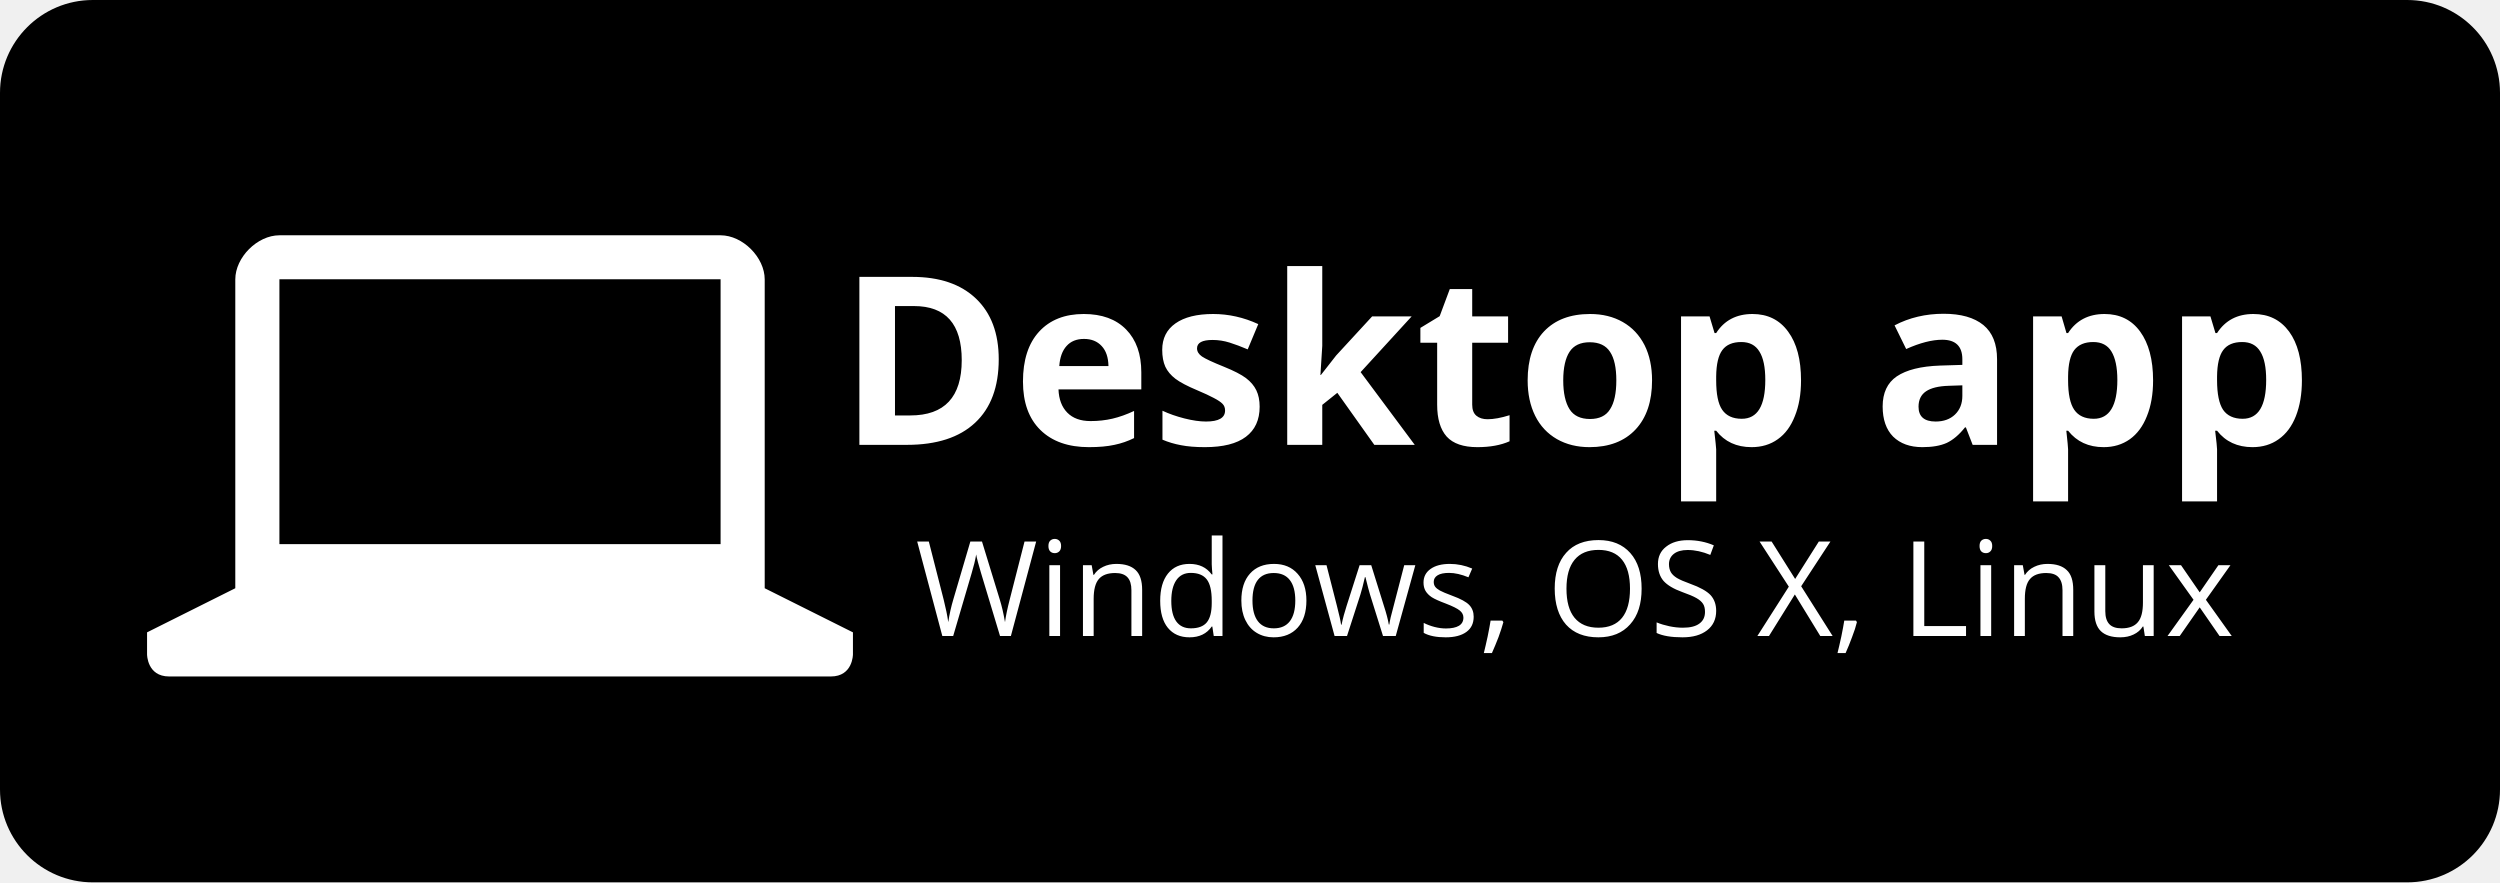
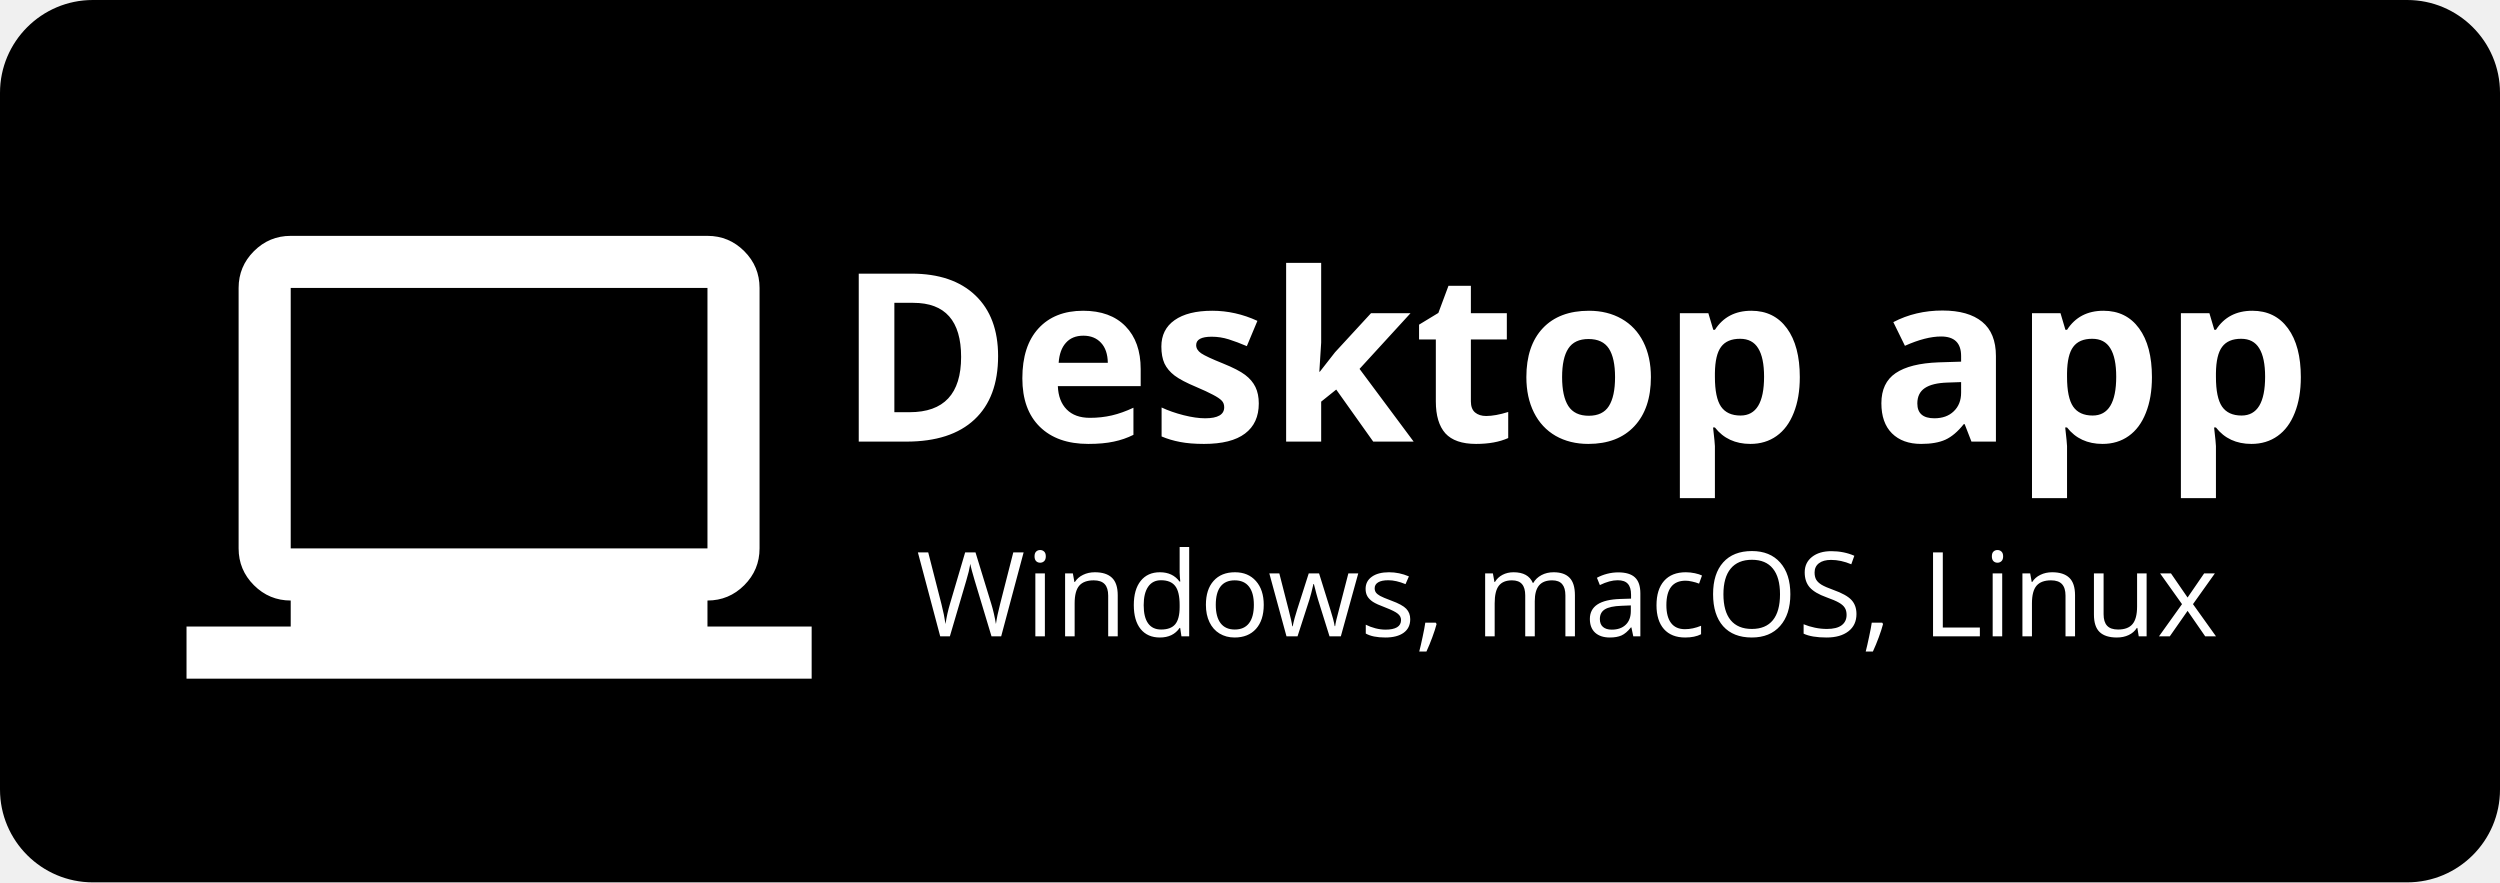
- <svg xmlns="http://www.w3.org/2000/svg" width="170" height="60" enable-background="new 0 0 792 612" version="1.1" viewBox="0 0 1346.4 475.2" xml:space="preserve">
-   <rect x="-2.8405e-15" y="-3.5527e-15" width="1346.4" height="475.2" rx="50" ry="50" />
-   <path transform="scale(7.92)" d="m19 16c-1.5 0-3 1.5-3 3v21l-6 3v1.5s0 1.5 1.5 1.5h45c1.5 0 1.5-1.5 1.5-1.5v-1.5l-6-3v-21c0-1.5-1.5-3-3-3h-30zm68.531 2.094v12.156h2.383v-2.719l1.024-0.82 2.515 3.539h2.75l-3.68-4.945 3.469-3.789h-2.687l-2.446 2.656-1.039 1.328h-0.031l0.125-1.984v-5.422h-2.383zm-29.093 0.734v11.422h3.234c2.021 0 3.565-0.5 4.633-1.5 1.073-1 1.609-2.44 1.609-4.32 0-1.766-0.516-3.141-1.547-4.125-1.031-0.985-2.479-1.477-4.344-1.477h-3.585zm-39.438 0.16h30v18.012h-30v-18.012zm79.586 0.668-0.688 1.844-1.312 0.797v1.008h1.141v4.211c0 0.963 0.216 1.687 0.648 2.172 0.437 0.479 1.133 0.718 2.085 0.718 0.87 0 1.59-0.133 2.19-0.398v-1.774c-0.58 0.183-1.08 0.274-1.5 0.274-0.31 0-0.57-0.081-0.76-0.242-0.19-0.162-0.28-0.412-0.28-0.75v-4.211h2.44v-1.789h-2.44v-1.86h-1.524zm-37.727 1.156h1.289c2.167 0 3.25 1.227 3.25 3.68 0 2.505-1.166 3.758-3.5 3.758h-1.039v-7.438zm71.311 0.524c-1.22 0-2.34 0.263-3.34 0.789l0.79 1.609c0.94-0.422 1.76-0.632 2.46-0.632 0.9 0 1.36 0.442 1.36 1.328v0.382l-1.52 0.047c-1.31 0.047-2.28 0.292-2.94 0.735-0.64 0.437-0.96 1.12-0.96 2.047 0 0.885 0.24 1.567 0.71 2.047 0.49 0.479 1.15 0.718 1.99 0.718 0.68 0 1.23-0.096 1.66-0.289 0.42-0.198 0.84-0.549 1.24-1.055h0.06l0.46 1.188h1.66v-5.82c0-1.042-0.31-1.818-0.93-2.328-0.63-0.511-1.53-0.766-2.7-0.766zm-58.475 0.016c-1.291 0-2.304 0.401-3.039 1.203-0.729 0.797-1.094 1.927-1.094 3.39 0 1.422 0.396 2.521 1.188 3.297s1.891 1.164 3.297 1.164c0.682 0 1.26-0.052 1.734-0.156 0.474-0.099 0.92-0.253 1.336-0.461v-1.844c-0.51 0.24-1 0.414-1.469 0.524-0.468 0.109-0.966 0.164-1.492 0.164-0.677 0-1.203-0.19-1.578-0.571-0.375-0.38-0.575-0.908-0.601-1.585h5.632v-1.157c0-1.239-0.343-2.211-1.031-2.914-0.687-0.703-1.648-1.054-2.883-1.054zm8.797 0c-1.104 0-1.958 0.213-2.562 0.64-0.599 0.422-0.899 1.021-0.899 1.797 0 0.453 0.071 0.836 0.211 1.149 0.146 0.307 0.375 0.58 0.688 0.82 0.317 0.239 0.812 0.5 1.484 0.781 0.469 0.198 0.844 0.372 1.125 0.523 0.281 0.146 0.479 0.279 0.594 0.399 0.114 0.115 0.172 0.266 0.172 0.453 0 0.5-0.433 0.75-1.297 0.75-0.422 0-0.912-0.07-1.469-0.211-0.552-0.141-1.049-0.315-1.492-0.523v1.968c0.391 0.167 0.81 0.292 1.258 0.375 0.448 0.089 0.989 0.133 1.625 0.133 1.239 0 2.169-0.234 2.789-0.703 0.625-0.469 0.937-1.151 0.937-2.047 0-0.432-0.075-0.804-0.226-1.117-0.151-0.312-0.386-0.588-0.703-0.828-0.318-0.24-0.818-0.497-1.5-0.773-0.766-0.308-1.263-0.54-1.493-0.696-0.224-0.156-0.336-0.341-0.336-0.554 0-0.381 0.352-0.571 1.055-0.571 0.396 0 0.784 0.06 1.164 0.18s0.789 0.273 1.227 0.461l0.718-1.719c-0.994-0.458-2.018-0.687-3.07-0.687zm25.638 0c-1.35 0-2.39 0.395-3.14 1.187-0.74 0.792-1.11 1.901-1.11 3.328 0 0.917 0.17 1.719 0.51 2.406 0.34 0.688 0.84 1.217 1.48 1.586 0.64 0.365 1.38 0.547 2.22 0.547 1.33 0 2.38-0.401 3.13-1.203s1.12-1.914 1.12-3.336c0-0.916-0.17-1.716-0.51-2.398-0.35-0.683-0.84-1.206-1.48-1.571-0.64-0.364-1.38-0.546-2.22-0.546zm11.04 0c-1.09 0-1.92 0.432-2.47 1.296h-0.11l-0.34-1.132h-1.94v12.578h2.39v-3.539c0-0.115-0.05-0.537-0.13-1.266h0.13c0.58 0.745 1.38 1.117 2.41 1.117 0.68 0 1.28-0.179 1.78-0.539 0.51-0.359 0.89-0.883 1.16-1.57 0.28-0.688 0.42-1.498 0.42-2.43 0-1.416-0.29-2.523-0.88-3.32-0.58-0.797-1.39-1.195-2.42-1.195zm23.94 0c-1.09 0-1.92 0.432-2.48 1.296h-0.11l-0.33-1.132h-1.94v12.578h2.38v-3.539c0-0.115-0.04-0.537-0.12-1.266h0.12c0.59 0.745 1.39 1.117 2.42 1.117 0.68 0 1.27-0.179 1.78-0.539 0.5-0.359 0.89-0.883 1.16-1.57 0.28-0.688 0.42-1.498 0.42-2.43 0-1.416-0.3-2.523-0.88-3.32s-1.39-1.195-2.42-1.195zm10.12 0c-1.09 0-1.91 0.432-2.47 1.296h-0.11l-0.34-1.132h-1.93v12.578h2.38v-3.539c0-0.115-0.04-0.537-0.13-1.266h0.13c0.58 0.745 1.39 1.117 2.41 1.117 0.68 0 1.28-0.179 1.78-0.539 0.51-0.359 0.9-0.883 1.17-1.57 0.27-0.688 0.41-1.498 0.41-2.43 0-1.416-0.29-2.523-0.87-3.32-0.59-0.797-1.39-1.195-2.43-1.195zm-79.519 1.695c0.505 0 0.906 0.161 1.203 0.484 0.297 0.318 0.451 0.771 0.461 1.36h-3.344c0.042-0.589 0.206-1.042 0.492-1.36 0.287-0.323 0.683-0.484 1.188-0.484zm44.699 0.211c0.56 0 0.97 0.216 1.23 0.648 0.27 0.427 0.4 1.071 0.4 1.93 0 1.76-0.53 2.641-1.6 2.641-0.61 0-1.05-0.204-1.33-0.61s-0.41-1.078-0.41-2.015v-0.258c0.01-0.834 0.15-1.43 0.42-1.789 0.27-0.365 0.7-0.547 1.29-0.547zm23.93 0c0.57 0 0.98 0.216 1.24 0.648 0.26 0.427 0.4 1.071 0.4 1.93 0 1.76-0.54 2.641-1.6 2.641-0.61 0-1.05-0.204-1.33-0.61s-0.42-1.078-0.42-2.015v-0.258c0.01-0.834 0.15-1.43 0.42-1.789 0.28-0.365 0.71-0.547 1.29-0.547zm10.13 0c0.56 0 0.97 0.216 1.23 0.648 0.27 0.427 0.4 1.071 0.4 1.93 0 1.76-0.53 2.641-1.6 2.641-0.6 0-1.05-0.204-1.33-0.61-0.27-0.406-0.41-1.078-0.41-2.015v-0.258c0.01-0.834 0.15-1.43 0.42-1.789 0.27-0.365 0.7-0.547 1.29-0.547zm-44.37 0.015c0.64 0 1.1 0.217 1.38 0.649 0.29 0.432 0.43 1.081 0.43 1.945 0 0.87-0.14 1.526-0.43 1.969-0.27 0.437-0.73 0.656-1.36 0.656-0.64 0-1.11-0.221-1.39-0.664s-0.43-1.096-0.43-1.961c0-0.87 0.15-1.518 0.43-1.945 0.28-0.432 0.74-0.649 1.37-0.649zm25.34 2.93v0.719c0 0.526-0.17 0.948-0.5 1.266-0.33 0.317-0.77 0.476-1.32 0.476-0.77 0-1.16-0.336-1.16-1.008 0-0.468 0.17-0.817 0.51-1.047 0.34-0.229 0.85-0.354 1.55-0.375l0.92-0.031zm-51.042 10.209v1.959l0.018 0.34 0.031 0.346h-0.056c-0.349-0.475-0.851-0.711-1.504-0.711-0.627 0-1.116 0.218-1.467 0.658-0.352 0.439-0.527 1.058-0.527 1.851 0 0.794 0.172 1.406 0.521 1.836 0.352 0.431 0.843 0.647 1.473 0.647 0.671 0 1.175-0.245 1.511-0.734h0.04l0.097 0.646h0.594v-6.838h-0.731zm-10.673 0.233c-0.123 0-0.227 0.04-0.309 0.119-0.082 0.076-0.123 0.198-0.123 0.365 0 0.164 0.041 0.287 0.123 0.369 0.082 0.079 0.186 0.117 0.309 0.117 0.117 0 0.217-0.038 0.302-0.117 0.085-0.082 0.127-0.205 0.127-0.369s-0.042-0.286-0.127-0.365-0.185-0.119-0.302-0.119zm63.315 0c-0.12 0-0.23 0.04-0.31 0.119-0.08 0.076-0.12 0.198-0.12 0.365 0 0.164 0.04 0.287 0.12 0.369 0.08 0.079 0.19 0.117 0.31 0.117s0.22-0.038 0.3-0.117c0.09-0.082 0.13-0.205 0.13-0.369s-0.04-0.286-0.13-0.365c-0.08-0.079-0.18-0.119-0.3-0.119zm-26.34 0.08c-0.95 0-1.69 0.288-2.2 0.865-0.52 0.574-0.78 1.384-0.78 2.43 0 1.054 0.26 1.873 0.77 2.453 0.52 0.577 1.25 0.865 2.2 0.865 0.92 0 1.64-0.294 2.16-0.883 0.53-0.589 0.78-1.397 0.78-2.426 0-1.031-0.25-1.84-0.77-2.425-0.52-0.586-1.24-0.879-2.16-0.879zm6.07 7e-3c-0.61 0-1.1 0.147-1.47 0.44-0.38 0.293-0.56 0.686-0.56 1.182 0 0.471 0.13 0.855 0.38 1.148 0.26 0.293 0.69 0.546 1.28 0.76 0.43 0.152 0.75 0.288 0.96 0.408s0.36 0.253 0.45 0.396c0.09 0.141 0.13 0.323 0.13 0.545 0 0.337-0.12 0.601-0.38 0.791-0.25 0.188-0.62 0.282-1.12 0.282-0.31 0-0.61-0.034-0.92-0.098-0.31-0.065-0.6-0.152-0.87-0.264v0.721c0.41 0.196 1 0.295 1.76 0.295 0.71 0 1.26-0.158 1.67-0.475 0.41-0.316 0.62-0.757 0.62-1.322 0-0.439-0.13-0.797-0.38-1.072-0.26-0.276-0.72-0.533-1.39-0.774-0.4-0.143-0.7-0.275-0.9-0.392-0.19-0.12-0.33-0.25-0.41-0.391-0.08-0.143-0.13-0.326-0.13-0.549 0-0.301 0.12-0.537 0.34-0.707s0.53-0.256 0.93-0.256c0.5 0 1.01 0.112 1.54 0.334l0.24-0.65c-0.54-0.234-1.13-0.352-1.77-0.352zm-52.401 0.092 1.709 6.426h0.738l1.256-4.275c0.141-0.46 0.244-0.885 0.309-1.272 3e-3 0.059 0.043 0.234 0.119 0.524s0.144 0.53 0.205 0.72l1.297 4.303h0.738l1.719-6.426h-0.791l-1.012 3.961c-0.155 0.598-0.26 1.104-0.316 1.52-0.097-0.572-0.215-1.083-0.356-1.537l-1.209-3.944h-0.791l-1.15 3.908c-0.155 0.513-0.272 1.037-0.352 1.573-0.064-0.451-0.168-0.955-0.308-1.512l-1.014-3.969h-0.791zm57.281 0 1.99 3.069-2.14 3.357h0.79l1.76-2.826 1.73 2.826h0.84l-2.14-3.385 1.99-3.041h-0.79l-1.61 2.545-1.6-2.545h-0.82zm10.46 0v6.426h3.58v-0.678h-2.84v-5.748h-0.74zm-21.41 0.569c0.7 0 1.24 0.223 1.6 0.671 0.36 0.446 0.54 1.101 0.54 1.965 0 0.873-0.18 1.533-0.54 1.981s-0.9 0.674-1.61 0.674-1.25-0.226-1.62-0.674c-0.37-0.451-0.55-1.111-0.55-1.981 0-0.858 0.18-1.512 0.55-1.961 0.37-0.451 0.91-0.675 1.63-0.675zm-32.784 0.953c-0.331 0-0.631 0.065-0.9 0.197-0.27 0.129-0.48 0.311-0.629 0.549h-0.035l-0.118-0.658h-0.593v4.816h0.728v-2.527c0-0.627 0.117-1.077 0.352-1.35 0.234-0.272 0.603-0.408 1.107-0.408 0.381 0 0.661 0.097 0.84 0.291 0.179 0.193 0.268 0.486 0.268 0.879v3.115h0.73v-3.143c0-0.615-0.146-1.061-0.439-1.339-0.293-0.282-0.731-0.422-1.311-0.422zm10.719 0c-0.697 0-1.242 0.218-1.635 0.658-0.393 0.436-0.588 1.049-0.588 1.834 0 0.507 0.09 0.948 0.272 1.326 0.181 0.378 0.439 0.669 0.773 0.871s0.716 0.303 1.147 0.303c0.697 0 1.245-0.221 1.64-0.66 0.396-0.443 0.592-1.055 0.592-1.84 0-0.765-0.199-1.372-0.598-1.82-0.395-0.449-0.929-0.672-1.603-0.672zm11.957 0c-0.557 0-0.993 0.113-1.313 0.342-0.319 0.225-0.48 0.535-0.48 0.927 0 0.22 0.046 0.408 0.137 0.567 0.093 0.158 0.234 0.301 0.421 0.427 0.191 0.123 0.511 0.267 0.959 0.434 0.472 0.182 0.788 0.34 0.95 0.475 0.164 0.131 0.246 0.293 0.246 0.48 0 0.249-0.104 0.434-0.309 0.557-0.205 0.12-0.498 0.181-0.879 0.181-0.246 0-0.503-0.034-0.769-0.101-0.264-0.068-0.511-0.16-0.743-0.278v0.678c0.358 0.202 0.856 0.303 1.495 0.303 0.603 0 1.072-0.122 1.406-0.365 0.337-0.244 0.497-0.589 0.497-1.037 0-0.32-0.1-0.584-0.3-0.795-0.199-0.211-0.583-0.421-1.154-0.629-0.416-0.156-0.697-0.274-0.844-0.356-0.146-0.082-0.255-0.169-0.322-0.26-0.065-0.09-0.096-0.201-0.096-0.33 0-0.19 0.088-0.338 0.264-0.447 0.176-0.108 0.435-0.162 0.781-0.162 0.393 0 0.831 0.1 1.315 0.299l0.256-0.594c-0.492-0.211-1-0.316-1.518-0.316zm40.638 0c-0.33 0-0.63 0.065-0.9 0.197-0.27 0.129-0.48 0.311-0.63 0.549h-0.03l-0.12-0.658h-0.59v4.816h0.73v-2.527c0-0.627 0.11-1.077 0.35-1.35 0.23-0.272 0.6-0.408 1.1-0.408 0.39 0 0.67 0.097 0.84 0.291 0.18 0.193 0.27 0.486 0.27 0.879v3.115h0.73v-3.143c0-0.615-0.14-1.061-0.44-1.339-0.29-0.282-0.73-0.422-1.31-0.422zm-67.875 0.088v4.816h0.729v-4.816h-0.729zm18.084 0 1.313 4.816h0.844l0.91-2.816c0.088-0.279 0.191-0.675 0.308-1.188h0.036c0.152 0.612 0.254 1.005 0.31 1.178l0.885 2.826h0.865l1.332-4.816h-0.756c-0.559 2.144-0.867 3.327-0.92 3.546-0.049 0.22-0.08 0.381-0.091 0.487h-0.036c-0.058-0.343-0.169-0.766-0.334-1.27l-0.861-2.763h-0.791l-0.883 2.763c-0.052 0.156-0.116 0.366-0.189 0.633-0.07 0.264-0.122 0.48-0.154 0.647h-0.036c-0.023-0.22-0.117-0.647-0.281-1.28-0.161-0.633-0.396-1.553-0.707-2.763h-0.764zm45.231 0v4.816h0.73v-4.816h-0.73zm7.75 0v3.15c0 0.612 0.15 1.058 0.44 1.336s0.73 0.418 1.32 0.418c0.34 0 0.64-0.064 0.9-0.19 0.27-0.126 0.48-0.307 0.63-0.544h0.04l0.1 0.646h0.6v-4.816h-0.73v2.531c0 0.624-0.11 1.074-0.35 1.349-0.23 0.276-0.6 0.413-1.1 0.413-0.38 0-0.66-0.096-0.84-0.289-0.18-0.194-0.27-0.487-0.27-0.879v-3.125h-0.74zm5.06 0 1.68 2.351-1.77 2.465h0.83l1.36-1.951 1.35 1.951h0.83l-1.76-2.465 1.67-2.351h-0.82l-1.27 1.845-1.27-1.845h-0.83zm-66.509 0.523c0.498 0 0.86 0.147 1.086 0.439 0.228 0.291 0.341 0.777 0.341 1.459v0.153c0 0.603-0.112 1.042-0.337 1.314-0.223 0.27-0.584 0.405-1.082 0.405-0.437 0-0.767-0.158-0.993-0.471-0.225-0.314-0.338-0.777-0.338-1.393 0-0.606 0.113-1.075 0.338-1.406 0.229-0.334 0.557-0.5 0.985-0.5zm5.642 8e-3c0.484 0 0.848 0.159 1.094 0.478 0.249 0.317 0.373 0.783 0.373 1.395 0 0.618-0.124 1.088-0.373 1.41-0.246 0.319-0.608 0.479-1.086 0.479-0.477 0-0.838-0.161-1.084-0.483s-0.369-0.791-0.369-1.406c0-0.621 0.12-1.089 0.363-1.402 0.243-0.314 0.605-0.471 1.082-0.471zm14.747 3.238c-0.04 0.27-0.11 0.63-0.2 1.078-0.1 0.448-0.18 0.824-0.26 1.129h0.55c0.15-0.334 0.3-0.696 0.45-1.086 0.14-0.386 0.25-0.726 0.33-1.019l-0.07-0.102h-0.8zm24.05 0c-0.04 0.27-0.11 0.63-0.2 1.078-0.1 0.448-0.18 0.824-0.26 1.129h0.55c0.15-0.334 0.3-0.696 0.44-1.086 0.15-0.386 0.26-0.726 0.33-1.019l-0.06-0.102h-0.8z" fill="#fff" />
+ <svg xmlns="http://www.w3.org/2000/svg" width="100%" height="100%" viewBox="0 0 170 60" version="1.1" xml:space="preserve" style="fill-rule:evenodd;clip-rule:evenodd;stroke-linejoin:round;stroke-miterlimit:2;">
+   <path d="M170,6.313L170,53.687C170,57.171 167.171,60 163.687,60L6.313,60C2.829,60 -0,57.171 -0,53.687L-0,6.313C-0,2.829 2.829,0 6.313,0L163.687,0C167.171,0 170,2.829 170,6.313Z" />
+   <g transform="matrix(1,0,0,1,29.9557,36.0405)">
+     <path d="M38.124,7.232L37.467,7.232L36.315,3.408C36.26,3.239 36.199,3.025 36.132,2.767C36.064,2.509 36.029,2.354 36.026,2.302C35.969,2.646 35.878,3.022 35.753,3.431L34.635,7.232L33.979,7.232L32.46,1.521L33.163,1.521L34.065,5.048C34.19,5.543 34.281,5.991 34.339,6.392C34.409,5.916 34.513,5.45 34.651,4.994L35.675,1.521L36.378,1.521L37.452,5.025C37.577,5.429 37.682,5.884 37.768,6.392C37.818,6.022 37.911,5.572 38.05,5.041L38.948,1.521L39.651,1.521L38.124,7.232ZM41.096,7.232L40.448,7.232L40.448,2.951L41.096,2.951L41.096,7.232ZM40.393,1.791C40.393,1.642 40.43,1.534 40.503,1.466C40.576,1.396 40.667,1.361 40.776,1.361C40.88,1.361 40.97,1.396 41.046,1.466C41.121,1.537 41.159,1.645 41.159,1.791C41.159,1.937 41.121,2.046 41.046,2.119C40.97,2.189 40.88,2.224 40.776,2.224C40.667,2.224 40.576,2.189 40.503,2.119C40.43,2.046 40.393,1.937 40.393,1.791ZM45.401,7.232L45.401,4.463C45.401,4.114 45.322,3.853 45.163,3.681C45.004,3.509 44.755,3.423 44.417,3.423C43.969,3.423 43.641,3.545 43.432,3.787C43.224,4.029 43.12,4.429 43.12,4.986L43.12,7.232L42.471,7.232L42.471,2.951L42.999,2.951L43.104,3.537L43.135,3.537C43.268,3.326 43.454,3.163 43.694,3.048C43.934,2.931 44.201,2.873 44.495,2.873C45.01,2.873 45.398,2.998 45.659,3.248C45.919,3.495 46.05,3.892 46.05,4.439L46.05,7.232L45.401,7.232ZM50.296,6.658L50.26,6.658C49.961,7.093 49.513,7.31 48.917,7.31C48.357,7.31 47.921,7.119 47.608,6.736C47.298,6.353 47.143,5.809 47.143,5.103C47.143,4.397 47.3,3.849 47.612,3.459C47.925,3.068 48.359,2.873 48.917,2.873C49.497,2.873 49.943,3.084 50.253,3.506L50.303,3.506L50.276,3.197L50.26,2.896L50.26,1.154L50.909,1.154L50.909,7.232L50.382,7.232L50.296,6.658ZM48.999,6.767C49.441,6.767 49.762,6.647 49.96,6.408C50.16,6.166 50.26,5.776 50.26,5.24L50.26,5.103C50.26,4.496 50.159,4.064 49.956,3.806C49.755,3.546 49.434,3.416 48.991,3.416C48.611,3.416 48.319,3.564 48.116,3.861C47.915,4.155 47.815,4.572 47.815,5.111C47.815,5.658 47.915,6.071 48.116,6.349C48.316,6.628 48.611,6.767 48.999,6.767ZM55.979,5.088C55.979,5.785 55.803,6.331 55.452,6.724C55.1,7.115 54.615,7.31 53.995,7.31C53.612,7.31 53.272,7.22 52.975,7.041C52.678,6.861 52.449,6.603 52.288,6.267C52.126,5.931 52.046,5.538 52.046,5.088C52.046,4.39 52.22,3.847 52.569,3.459C52.918,3.068 53.402,2.873 54.022,2.873C54.621,2.873 55.096,3.072 55.448,3.47C55.802,3.869 55.979,4.408 55.979,5.088ZM52.717,5.088C52.717,5.634 52.827,6.051 53.046,6.338C53.264,6.624 53.586,6.767 54.01,6.767C54.435,6.767 54.757,6.625 54.975,6.341C55.197,6.055 55.307,5.637 55.307,5.088C55.307,4.543 55.197,4.131 54.975,3.849C54.757,3.565 54.432,3.423 54.003,3.423C53.578,3.423 53.258,3.563 53.042,3.841C52.826,4.12 52.717,4.535 52.717,5.088ZM60.452,7.232L59.667,4.72C59.617,4.567 59.525,4.218 59.389,3.673L59.358,3.673C59.254,4.129 59.163,4.481 59.085,4.728L58.276,7.232L57.526,7.232L56.358,2.951L57.038,2.951C57.314,4.026 57.523,4.845 57.667,5.408C57.813,5.97 57.896,6.349 57.917,6.545L57.948,6.545C57.977,6.396 58.022,6.205 58.085,5.97C58.15,5.733 58.206,5.546 58.253,5.408L59.038,2.951L59.741,2.951L60.507,5.408C60.652,5.856 60.751,6.232 60.803,6.537L60.835,6.537C60.845,6.443 60.872,6.298 60.917,6.103C60.964,5.908 61.236,4.857 61.733,2.951L62.405,2.951L61.221,7.232L60.452,7.232ZM65.94,6.064C65.94,6.463 65.792,6.77 65.495,6.986C65.198,7.202 64.781,7.31 64.245,7.31C63.677,7.31 63.234,7.22 62.917,7.041L62.917,6.439C63.122,6.543 63.342,6.625 63.577,6.685C63.814,6.745 64.042,6.775 64.26,6.775C64.599,6.775 64.859,6.722 65.042,6.615C65.224,6.506 65.315,6.34 65.315,6.119C65.315,5.952 65.242,5.81 65.096,5.693C64.953,5.573 64.672,5.433 64.253,5.271C63.854,5.123 63.57,4.994 63.401,4.884C63.234,4.772 63.109,4.646 63.026,4.506C62.945,4.365 62.905,4.197 62.905,4.002C62.905,3.653 63.047,3.378 63.331,3.177C63.615,2.974 64.004,2.873 64.499,2.873C64.96,2.873 65.41,2.966 65.85,3.154L65.62,3.681C65.19,3.504 64.801,3.416 64.452,3.416C64.145,3.416 63.913,3.464 63.757,3.56C63.6,3.657 63.522,3.789 63.522,3.959C63.522,4.073 63.551,4.171 63.608,4.252C63.668,4.332 63.763,4.409 63.893,4.482C64.023,4.555 64.273,4.66 64.643,4.798C65.151,4.983 65.494,5.17 65.671,5.357C65.85,5.545 65.94,5.78 65.94,6.064ZM67.675,6.302L67.733,6.392C67.665,6.653 67.568,6.955 67.44,7.298C67.313,7.645 67.18,7.966 67.042,8.263L66.553,8.263C66.624,7.993 66.701,7.658 66.784,7.259C66.87,6.861 66.93,6.542 66.964,6.302L67.675,6.302ZM76.491,7.232L76.491,4.447C76.491,4.106 76.418,3.851 76.272,3.681C76.126,3.509 75.9,3.423 75.592,3.423C75.189,3.423 74.891,3.539 74.698,3.771C74.505,4.003 74.409,4.36 74.409,4.841L74.409,7.232L73.76,7.232L73.76,4.447C73.76,4.106 73.688,3.851 73.542,3.681C73.396,3.509 73.168,3.423 72.858,3.423C72.452,3.423 72.154,3.546 71.964,3.791C71.776,4.033 71.682,4.431 71.682,4.986L71.682,7.232L71.034,7.232L71.034,2.951L71.561,2.951L71.667,3.537L71.698,3.537C71.82,3.328 71.992,3.166 72.214,3.048C72.438,2.931 72.688,2.873 72.964,2.873C73.633,2.873 74.07,3.115 74.276,3.599L74.307,3.599C74.435,3.375 74.62,3.198 74.862,3.068C75.104,2.938 75.38,2.873 75.69,2.873C76.175,2.873 76.536,2.998 76.776,3.248C77.018,3.495 77.139,3.892 77.139,4.439L77.139,7.232L76.491,7.232ZM81.108,7.232L80.979,6.623L80.948,6.623C80.734,6.891 80.521,7.073 80.307,7.17C80.096,7.263 79.832,7.31 79.514,7.31C79.09,7.31 78.757,7.201 78.514,6.982C78.275,6.763 78.155,6.452 78.155,6.048C78.155,5.184 78.846,4.731 80.229,4.689L80.956,4.666L80.956,4.4C80.956,4.064 80.883,3.817 80.737,3.658C80.594,3.496 80.363,3.416 80.046,3.416C79.689,3.416 79.285,3.525 78.835,3.744L78.635,3.248C78.846,3.133 79.077,3.043 79.327,2.978C79.579,2.913 79.832,2.881 80.085,2.881C80.595,2.881 80.973,2.994 81.217,3.22C81.465,3.447 81.589,3.81 81.589,4.31L81.589,7.232L81.108,7.232ZM79.643,6.775C80.047,6.775 80.363,6.664 80.592,6.443C80.824,6.222 80.94,5.912 80.94,5.513L80.94,5.127L80.292,5.154C79.776,5.172 79.404,5.253 79.175,5.396C78.948,5.537 78.835,5.757 78.835,6.056C78.835,6.291 78.905,6.469 79.046,6.591C79.189,6.714 79.388,6.775 79.643,6.775ZM84.635,7.31C84.016,7.31 83.535,7.12 83.194,6.74C82.856,6.357 82.686,5.817 82.686,5.119C82.686,4.403 82.858,3.849 83.202,3.459C83.548,3.068 84.04,2.873 84.678,2.873C84.884,2.873 85.09,2.895 85.296,2.939C85.501,2.983 85.663,3.035 85.78,3.095L85.581,3.646C85.438,3.589 85.281,3.542 85.112,3.506C84.943,3.466 84.793,3.447 84.663,3.447C83.793,3.447 83.358,4.002 83.358,5.111C83.358,5.637 83.464,6.041 83.675,6.322C83.888,6.603 84.203,6.744 84.62,6.744C84.977,6.744 85.342,6.667 85.717,6.513L85.717,7.088C85.431,7.236 85.07,7.31 84.635,7.31ZM91.788,4.369C91.788,5.283 91.556,6.002 91.092,6.525C90.632,7.048 89.99,7.31 89.167,7.31C88.326,7.31 87.676,7.054 87.217,6.541C86.762,6.025 86.534,5.298 86.534,4.361C86.534,3.431 86.763,2.711 87.221,2.201C87.68,1.688 88.331,1.431 89.175,1.431C89.995,1.431 90.635,1.692 91.096,2.213C91.557,2.733 91.788,3.452 91.788,4.369ZM87.237,4.369C87.237,5.142 87.401,5.729 87.729,6.131C88.06,6.529 88.539,6.728 89.167,6.728C89.8,6.728 90.277,6.529 90.6,6.131C90.923,5.732 91.085,5.145 91.085,4.369C91.085,3.601 90.923,3.019 90.6,2.623C90.28,2.224 89.805,2.025 89.175,2.025C88.542,2.025 88.06,2.226 87.729,2.627C87.401,3.025 87.237,3.606 87.237,4.369ZM96.284,5.713C96.284,6.215 96.102,6.607 95.737,6.888C95.372,7.17 94.878,7.31 94.253,7.31C93.576,7.31 93.055,7.223 92.69,7.048L92.69,6.408C92.925,6.507 93.18,6.585 93.456,6.642C93.732,6.7 94.005,6.728 94.276,6.728C94.719,6.728 95.052,6.645 95.276,6.478C95.5,6.309 95.612,6.075 95.612,5.775C95.612,5.577 95.572,5.416 95.491,5.291C95.413,5.163 95.28,5.046 95.092,4.939C94.908,4.832 94.625,4.711 94.245,4.576C93.714,4.386 93.333,4.16 93.104,3.9C92.878,3.64 92.764,3.3 92.764,2.881C92.764,2.44 92.93,2.09 93.26,1.83C93.591,1.569 94.029,1.439 94.573,1.439C95.141,1.439 95.663,1.543 96.139,1.752L95.932,2.33C95.461,2.132 95.003,2.033 94.557,2.033C94.206,2.033 93.931,2.108 93.733,2.259C93.535,2.41 93.436,2.62 93.436,2.888C93.436,3.086 93.473,3.249 93.546,3.377C93.619,3.502 93.741,3.618 93.913,3.724C94.087,3.828 94.353,3.944 94.71,4.072C95.309,4.285 95.72,4.515 95.944,4.759C96.171,5.004 96.284,5.322 96.284,5.713ZM98.034,6.302L98.092,6.392C98.025,6.653 97.927,6.955 97.8,7.298C97.672,7.645 97.539,7.966 97.401,8.263L96.913,8.263C96.983,7.993 97.06,7.658 97.143,7.259C97.229,6.861 97.289,6.542 97.323,6.302L98.034,6.302ZM101.491,7.232L101.491,1.521L102.155,1.521L102.155,6.631L104.675,6.631L104.675,7.232L101.491,7.232ZM106.194,7.232L105.546,7.232L105.546,2.951L106.194,2.951L106.194,7.232ZM105.491,1.791C105.491,1.642 105.527,1.534 105.6,1.466C105.673,1.396 105.764,1.361 105.874,1.361C105.978,1.361 106.068,1.396 106.143,1.466C106.219,1.537 106.257,1.645 106.257,1.791C106.257,1.937 106.219,2.046 106.143,2.119C106.068,2.189 105.978,2.224 105.874,2.224C105.764,2.224 105.673,2.189 105.6,2.119C105.527,2.046 105.491,1.937 105.491,1.791ZM110.499,7.232L110.499,4.463C110.499,4.114 110.419,3.853 110.26,3.681C110.102,3.509 109.853,3.423 109.514,3.423C109.066,3.423 108.738,3.545 108.53,3.787C108.322,4.029 108.217,4.429 108.217,4.986L108.217,7.232L107.569,7.232L107.569,2.951L108.096,2.951L108.202,3.537L108.233,3.537C108.366,3.326 108.552,3.163 108.792,3.048C109.031,2.931 109.298,2.873 109.592,2.873C110.108,2.873 110.496,2.998 110.757,3.248C111.017,3.495 111.147,3.892 111.147,4.439L111.147,7.232L110.499,7.232ZM113.089,2.951L113.089,5.728C113.089,6.077 113.168,6.338 113.327,6.509C113.486,6.681 113.734,6.767 114.073,6.767C114.521,6.767 114.848,6.645 115.053,6.4C115.262,6.155 115.366,5.756 115.366,5.201L115.366,2.951L116.014,2.951L116.014,7.232L115.479,7.232L115.385,6.658L115.35,6.658C115.217,6.869 115.033,7.03 114.796,7.142C114.561,7.254 114.293,7.31 113.991,7.31C113.47,7.31 113.079,7.187 112.819,6.939C112.561,6.692 112.432,6.296 112.432,5.752L112.432,2.951L113.089,2.951ZM118.421,5.041L116.932,2.951L117.671,2.951L118.8,4.591L119.925,2.951L120.655,2.951L119.167,5.041L120.733,7.232L119.999,7.232L118.8,5.498L117.589,7.232L116.854,7.232L118.421,5.041ZM37.915,-11.831C37.915,-9.951 37.379,-8.511 36.306,-7.511C35.238,-6.511 33.694,-6.011 31.673,-6.011L28.439,-6.011L28.439,-17.433L32.025,-17.433C33.889,-17.433 35.337,-16.94 36.368,-15.956C37.4,-14.972 37.915,-13.597 37.915,-11.831ZM35.4,-11.769C35.4,-14.222 34.316,-15.448 32.15,-15.448L30.861,-15.448L30.861,-8.011L31.9,-8.011C34.233,-8.011 35.4,-9.263 35.4,-11.769ZM44.048,-5.854C42.642,-5.854 41.543,-6.242 40.751,-7.019C39.96,-7.795 39.564,-8.894 39.564,-10.315C39.564,-11.779 39.928,-12.909 40.658,-13.706C41.392,-14.508 42.405,-14.909 43.697,-14.909C44.931,-14.909 45.892,-14.558 46.579,-13.854C47.267,-13.151 47.611,-12.18 47.611,-10.94L47.611,-9.784L41.978,-9.784C42.004,-9.107 42.204,-8.578 42.579,-8.198C42.954,-7.818 43.48,-7.628 44.158,-7.628C44.684,-7.628 45.181,-7.683 45.65,-7.792C46.118,-7.901 46.608,-8.076 47.118,-8.315L47.118,-6.472C46.702,-6.263 46.256,-6.11 45.783,-6.011C45.309,-5.907 44.73,-5.854 44.048,-5.854ZM43.712,-13.214C43.207,-13.214 42.811,-13.052 42.525,-12.729C42.238,-12.412 42.074,-11.959 42.033,-11.37L45.376,-11.37C45.366,-11.959 45.212,-12.412 44.915,-12.729C44.618,-13.052 44.217,-13.214 43.712,-13.214ZM55.642,-8.604C55.642,-7.709 55.329,-7.026 54.704,-6.558C54.085,-6.089 53.155,-5.854 51.915,-5.854C51.28,-5.854 50.738,-5.899 50.29,-5.987C49.842,-6.071 49.423,-6.196 49.033,-6.362L49.033,-8.331C49.475,-8.123 49.973,-7.948 50.525,-7.808C51.082,-7.667 51.572,-7.597 51.993,-7.597C52.858,-7.597 53.29,-7.847 53.29,-8.347C53.29,-8.534 53.233,-8.685 53.118,-8.8C53.004,-8.92 52.806,-9.052 52.525,-9.198C52.243,-9.349 51.868,-9.524 51.4,-9.722C50.728,-10.003 50.233,-10.263 49.915,-10.503C49.603,-10.742 49.374,-11.016 49.228,-11.323C49.087,-11.636 49.017,-12.019 49.017,-12.472C49.017,-13.248 49.316,-13.847 49.915,-14.269C50.52,-14.696 51.374,-14.909 52.478,-14.909C53.53,-14.909 54.553,-14.68 55.548,-14.222L54.829,-12.503C54.392,-12.69 53.983,-12.844 53.603,-12.964C53.223,-13.084 52.835,-13.144 52.439,-13.144C51.736,-13.144 51.384,-12.953 51.384,-12.573C51.384,-12.36 51.496,-12.175 51.72,-12.019C51.949,-11.862 52.447,-11.63 53.212,-11.323C53.895,-11.047 54.395,-10.789 54.712,-10.55C55.03,-10.31 55.264,-10.034 55.415,-9.722C55.566,-9.409 55.642,-9.037 55.642,-8.604ZM59.79,-10.761L60.829,-12.089L63.275,-14.745L65.962,-14.745L62.493,-10.956L66.173,-6.011L63.423,-6.011L60.908,-9.55L59.884,-8.729L59.884,-6.011L57.501,-6.011L57.501,-18.167L59.884,-18.167L59.884,-12.745L59.759,-10.761L59.79,-10.761ZM71.103,-7.753C71.52,-7.753 72.02,-7.844 72.603,-8.026L72.603,-6.253C72.009,-5.987 71.28,-5.854 70.415,-5.854C69.462,-5.854 68.767,-6.094 68.329,-6.573C67.897,-7.058 67.681,-7.782 67.681,-8.745L67.681,-12.956L66.54,-12.956L66.54,-13.964L67.853,-14.761L68.54,-16.604L70.064,-16.604L70.064,-14.745L72.509,-14.745L72.509,-12.956L70.064,-12.956L70.064,-8.745C70.064,-8.407 70.158,-8.157 70.345,-7.995C70.538,-7.834 70.79,-7.753 71.103,-7.753ZM82.306,-10.394C82.306,-8.972 81.931,-7.86 81.181,-7.058C80.431,-6.255 79.387,-5.854 78.048,-5.854C77.21,-5.854 76.47,-6.037 75.829,-6.401C75.189,-6.771 74.697,-7.3 74.353,-7.987C74.009,-8.675 73.837,-9.477 73.837,-10.394C73.837,-11.821 74.21,-12.93 74.954,-13.722C75.699,-14.513 76.746,-14.909 78.095,-14.909C78.934,-14.909 79.673,-14.727 80.314,-14.362C80.954,-13.998 81.447,-13.474 81.79,-12.792C82.134,-12.11 82.306,-11.31 82.306,-10.394ZM76.267,-10.394C76.267,-9.529 76.408,-8.875 76.689,-8.433C76.975,-7.99 77.439,-7.769 78.079,-7.769C78.715,-7.769 79.171,-7.987 79.447,-8.425C79.728,-8.867 79.868,-9.524 79.868,-10.394C79.868,-11.258 79.728,-11.907 79.447,-12.339C79.165,-12.771 78.704,-12.987 78.064,-12.987C77.428,-12.987 76.97,-12.771 76.689,-12.339C76.408,-11.912 76.267,-11.263 76.267,-10.394ZM89.072,-5.854C88.046,-5.854 87.241,-6.227 86.658,-6.972L86.533,-6.972C86.616,-6.242 86.658,-5.821 86.658,-5.706L86.658,-2.167L84.275,-2.167L84.275,-14.745L86.212,-14.745L86.548,-13.612L86.658,-13.612C87.215,-14.477 88.04,-14.909 89.134,-14.909C90.165,-14.909 90.973,-14.511 91.556,-13.714C92.139,-12.917 92.431,-11.81 92.431,-10.394C92.431,-9.461 92.293,-8.651 92.017,-7.964C91.746,-7.276 91.358,-6.753 90.853,-6.394C90.348,-6.034 89.754,-5.854 89.072,-5.854ZM88.368,-13.003C87.78,-13.003 87.35,-12.821 87.079,-12.456C86.809,-12.097 86.668,-11.5 86.658,-10.667L86.658,-10.409C86.658,-9.472 86.796,-8.8 87.072,-8.394C87.353,-7.987 87.796,-7.784 88.4,-7.784C89.467,-7.784 90.001,-8.664 90.001,-10.425C90.001,-11.284 89.868,-11.927 89.603,-12.354C89.342,-12.787 88.931,-13.003 88.368,-13.003ZM104.103,-6.011L103.642,-7.198L103.579,-7.198C103.178,-6.693 102.764,-6.341 102.337,-6.144C101.915,-5.951 101.363,-5.854 100.681,-5.854C99.842,-5.854 99.181,-6.094 98.697,-6.573C98.217,-7.052 97.978,-7.735 97.978,-8.62C97.978,-9.547 98.301,-10.229 98.947,-10.667C99.598,-11.11 100.577,-11.354 101.884,-11.401L103.4,-11.448L103.4,-11.831C103.4,-12.716 102.947,-13.159 102.04,-13.159C101.342,-13.159 100.522,-12.948 99.579,-12.526L98.79,-14.136C99.796,-14.662 100.91,-14.925 102.134,-14.925C103.306,-14.925 104.204,-14.67 104.829,-14.159C105.454,-13.649 105.767,-12.873 105.767,-11.831L105.767,-6.011L104.103,-6.011ZM103.4,-10.058L102.478,-10.026C101.785,-10.005 101.27,-9.88 100.931,-9.651C100.592,-9.422 100.423,-9.073 100.423,-8.604C100.423,-7.933 100.809,-7.597 101.579,-7.597C102.131,-7.597 102.572,-7.755 102.9,-8.073C103.233,-8.391 103.4,-8.813 103.4,-9.339L103.4,-10.058ZM113.017,-5.854C111.991,-5.854 111.186,-6.227 110.603,-6.972L110.478,-6.972C110.561,-6.242 110.603,-5.821 110.603,-5.706L110.603,-2.167L108.22,-2.167L108.22,-14.745L110.158,-14.745L110.493,-13.612L110.603,-13.612C111.16,-14.477 111.986,-14.909 113.079,-14.909C114.111,-14.909 114.918,-14.511 115.501,-13.714C116.085,-12.917 116.376,-11.81 116.376,-10.394C116.376,-9.461 116.238,-8.651 115.962,-7.964C115.691,-7.276 115.303,-6.753 114.798,-6.394C114.293,-6.034 113.699,-5.854 113.017,-5.854ZM112.314,-13.003C111.725,-13.003 111.296,-12.821 111.025,-12.456C110.754,-12.097 110.613,-11.5 110.603,-10.667L110.603,-10.409C110.603,-9.472 110.741,-8.8 111.017,-8.394C111.298,-7.987 111.741,-7.784 112.345,-7.784C113.413,-7.784 113.947,-8.664 113.947,-10.425C113.947,-11.284 113.814,-11.927 113.548,-12.354C113.288,-12.787 112.876,-13.003 112.314,-13.003ZM123.142,-5.854C122.116,-5.854 121.311,-6.227 120.728,-6.972L120.603,-6.972C120.686,-6.242 120.728,-5.821 120.728,-5.706L120.728,-2.167L118.345,-2.167L118.345,-14.745L120.283,-14.745L120.618,-13.612L120.728,-13.612C121.285,-14.477 122.111,-14.909 123.204,-14.909C124.236,-14.909 125.043,-14.511 125.626,-13.714C126.21,-12.917 126.501,-11.81 126.501,-10.394C126.501,-9.461 126.363,-8.651 126.087,-7.964C125.816,-7.276 125.428,-6.753 124.923,-6.394C124.418,-6.034 123.824,-5.854 123.142,-5.854ZM122.439,-13.003C121.85,-13.003 121.421,-12.821 121.15,-12.456C120.879,-12.097 120.738,-11.5 120.728,-10.667L120.728,-10.409C120.728,-9.472 120.866,-8.8 121.142,-8.394C121.423,-7.987 121.866,-7.784 122.47,-7.784C123.538,-7.784 124.072,-8.664 124.072,-10.425C124.072,-11.284 123.939,-11.927 123.673,-12.354C123.413,-12.787 123.001,-13.003 122.439,-13.003ZM-17.272,10.108L-17.272,6.566L-10.187,6.566L-10.187,4.795C-11.161,4.795 -11.995,4.448 -12.689,3.754C-13.383,3.06 -13.73,2.226 -13.73,1.252L-13.73,-16.459C-13.73,-17.434 -13.383,-18.268 -12.689,-18.961C-11.995,-19.655 -11.161,-20.002 -10.187,-20.002L18.152,-20.002C19.126,-20.002 19.96,-19.655 20.654,-18.961C21.347,-18.268 21.694,-17.434 21.694,-16.459L21.694,1.252C21.694,2.226 21.347,3.06 20.654,3.754C19.96,4.448 19.126,4.795 18.152,4.795L18.152,6.566L25.237,6.566L25.237,10.108L-17.272,10.108ZM-10.187,1.252L18.152,1.252L18.152,-16.459L-10.187,-16.459L-10.187,1.252Z" style="fill:white;" />
+   </g>
</svg>
